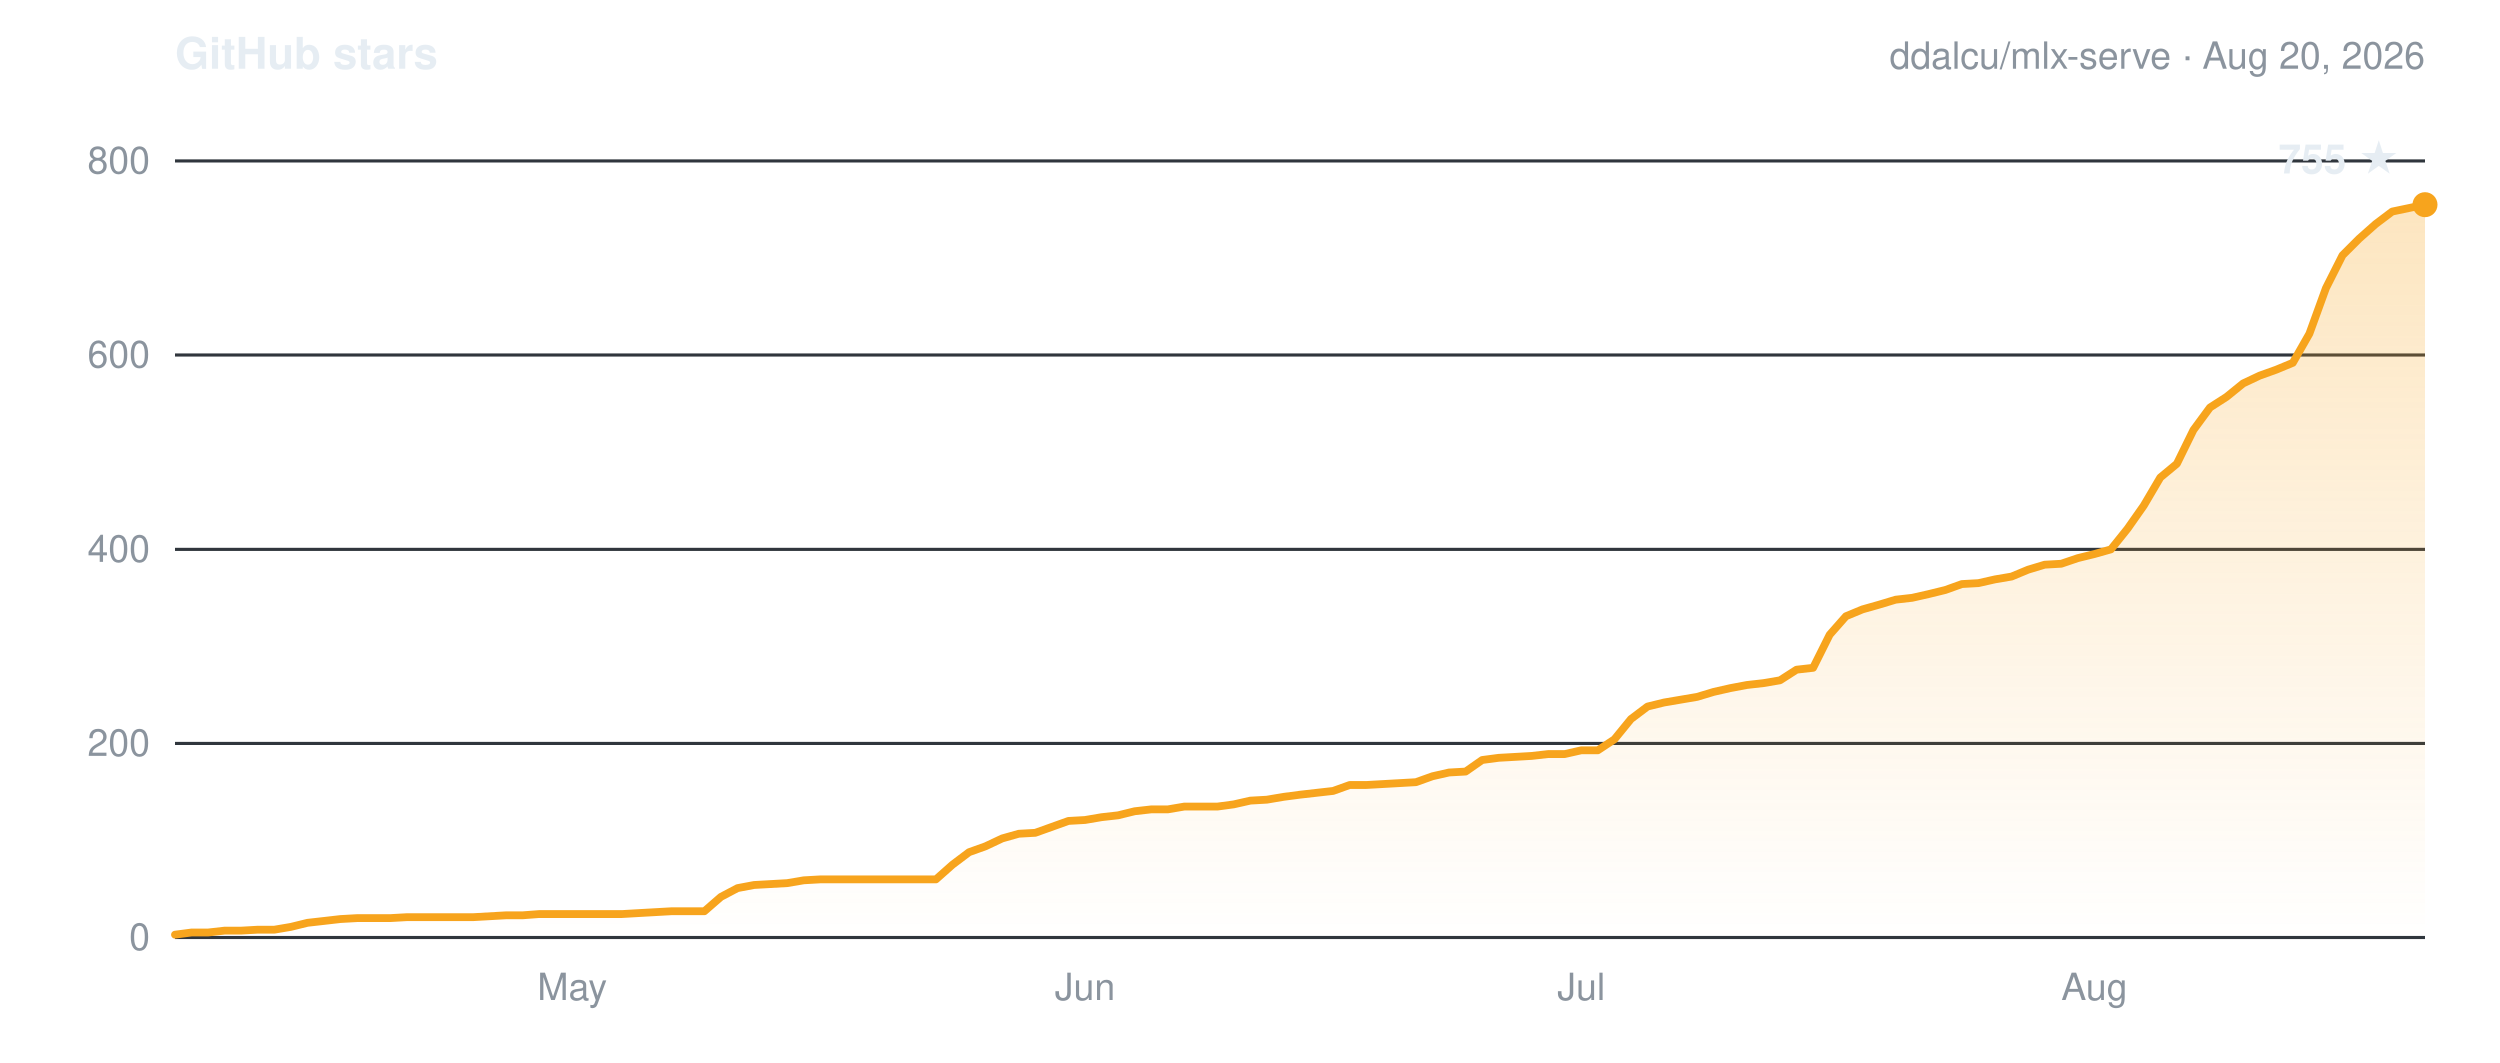
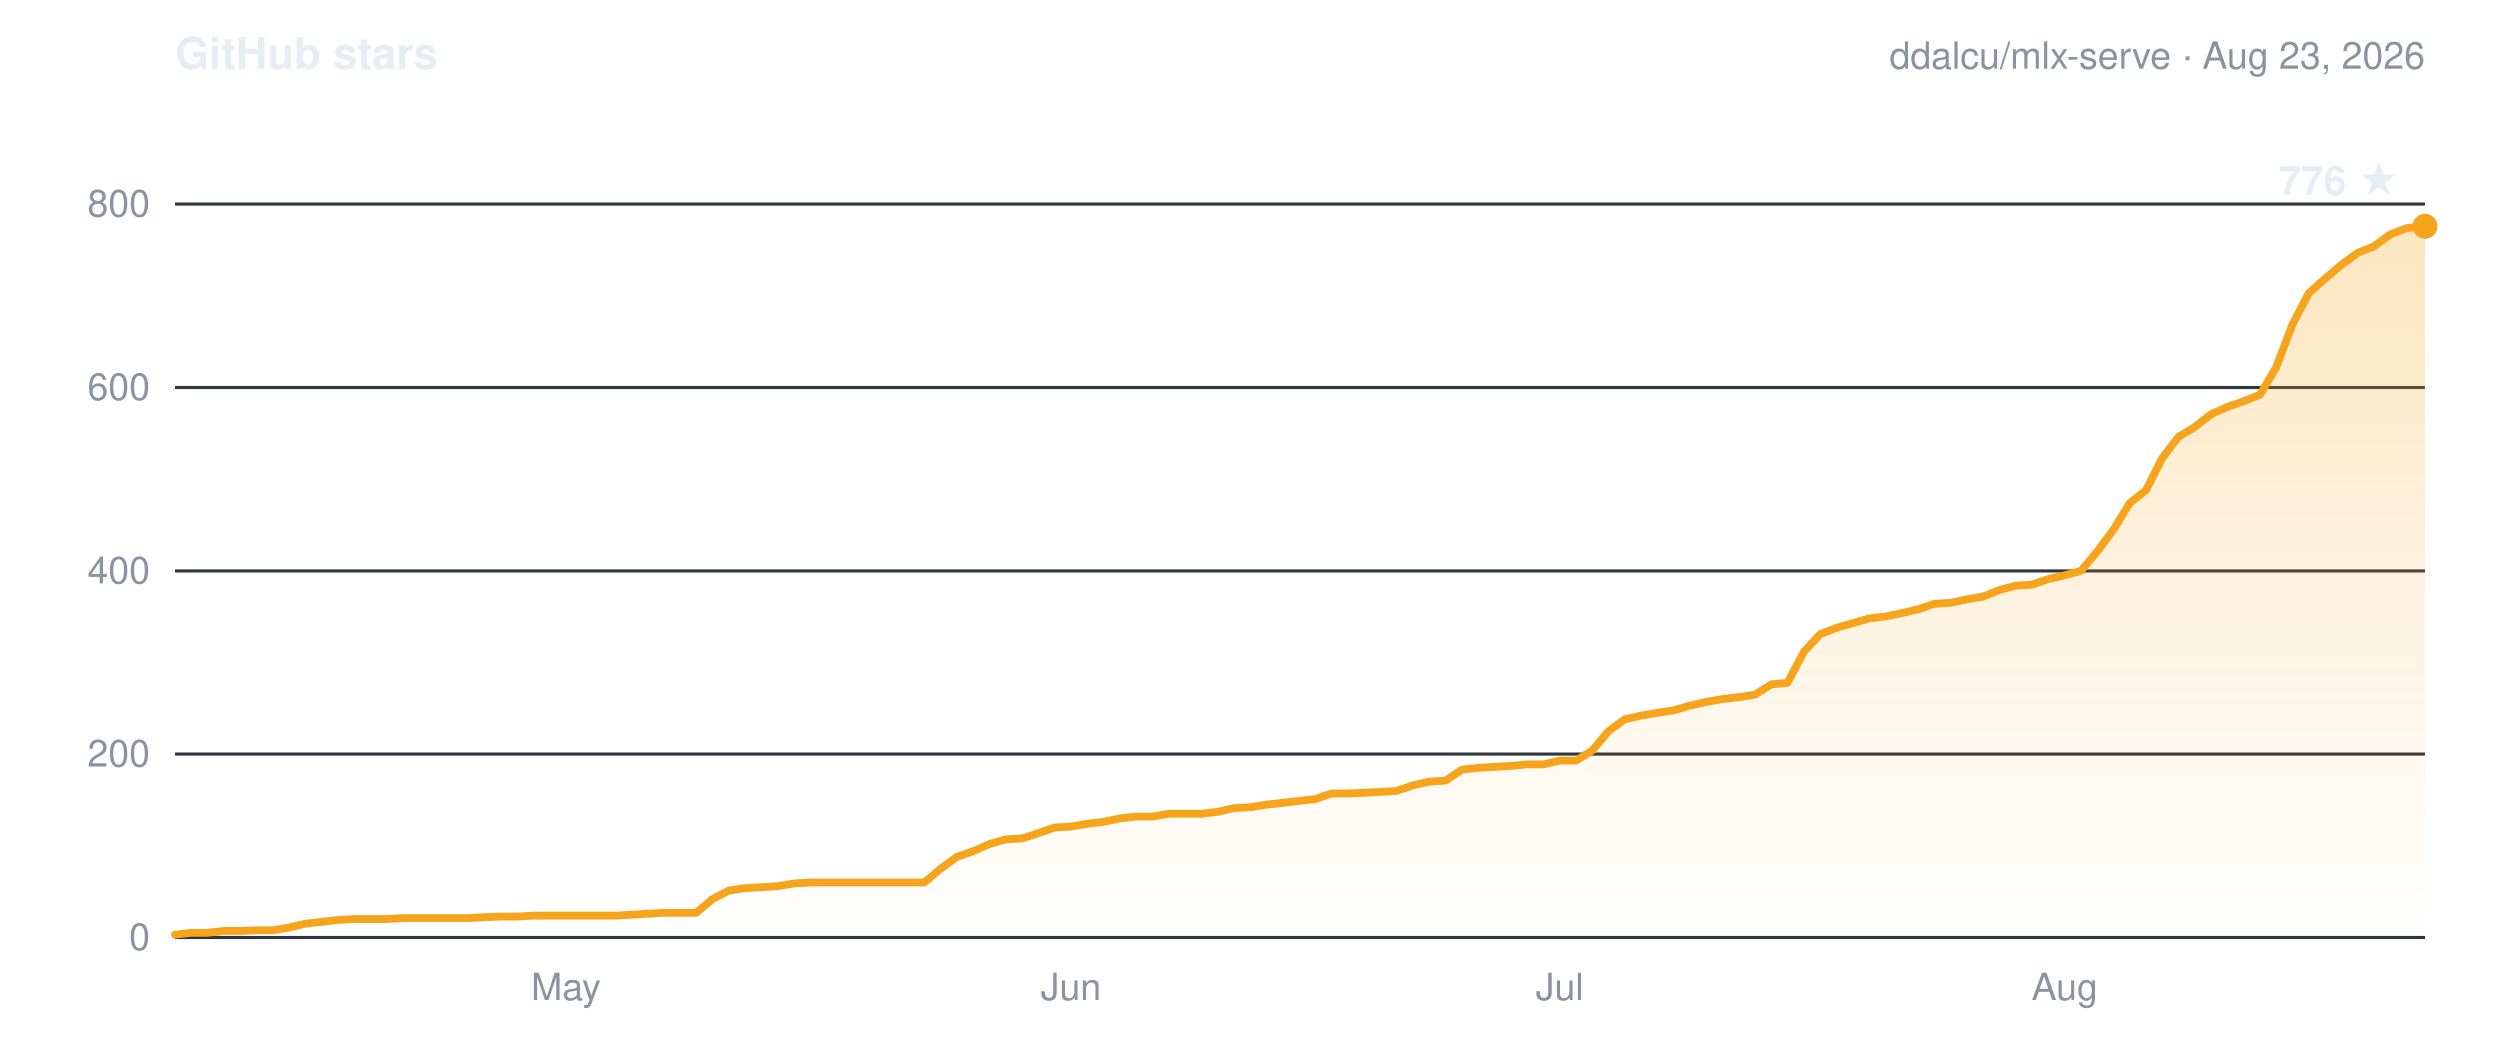
<svg xmlns="http://www.w3.org/2000/svg" viewBox="0 0 800 340" font-family="-apple-system,'Segoe UI',Helvetica,Arial,sans-serif">
  <defs>
    <linearGradient id="g" x1="0" y1="0" x2="0" y2="1">
      <stop offset="0" stop-color="#f7a41d" stop-opacity="0.28" />
      <stop offset="1" stop-color="#f7a41d" stop-opacity="0" />
    </linearGradient>
  </defs>
  <text x="56" y="22" font-size="14" font-weight="600" fill="#e6edf3">GitHub stars</text>
-   <text x="776" y="22" font-size="12" text-anchor="end" fill="#8b949e">ddalcu/mlx-serve · Aug 20, 2026</text>
+   <text x="776" y="22" font-size="12" text-anchor="end" fill="#8b949e">ddalcu/mlx-serve · Aug 23, 2026</text>
  <line x1="56" y1="300.0" x2="776" y2="300.0" stroke="#30363d" stroke-width="1" />
  <text x="48" y="304.0" font-size="12" text-anchor="end" fill="#8b949e">0</text>
-   <line x1="56" y1="237.9" x2="776" y2="237.9" stroke="#30363d" stroke-width="1" />
-   <text x="48" y="241.9" font-size="12" text-anchor="end" fill="#8b949e">200</text>
-   <line x1="56" y1="175.8" x2="776" y2="175.8" stroke="#30363d" stroke-width="1" />
-   <text x="48" y="179.8" font-size="12" text-anchor="end" fill="#8b949e">400</text>
-   <line x1="56" y1="113.6" x2="776" y2="113.6" stroke="#30363d" stroke-width="1" />
-   <text x="48" y="117.6" font-size="12" text-anchor="end" fill="#8b949e">600</text>
-   <line x1="56" y1="51.5" x2="776" y2="51.5" stroke="#30363d" stroke-width="1" />
-   <text x="48" y="55.5" font-size="12" text-anchor="end" fill="#8b949e">800</text>
-   <text x="183.1" y="320" font-size="12" text-anchor="middle" fill="#8b949e">May</text>
-   <text x="347.2" y="320" font-size="12" text-anchor="middle" fill="#8b949e">Jun</text>
-   <text x="506.0" y="320" font-size="12" text-anchor="middle" fill="#8b949e">Jul</text>
-   <text x="670.2" y="320" font-size="12" text-anchor="middle" fill="#8b949e">Aug</text>
-   <polygon points="56,300.0 56.0,299.1 61.3,298.4 66.6,298.4 71.9,297.8 77.2,297.8 82.5,297.5 87.8,297.5 93.1,296.6 98.4,295.3 103.7,294.7 108.9,294.1 114.2,293.8 119.5,293.8 124.8,293.8 130.1,293.5 135.4,293.5 140.7,293.5 146.0,293.5 151.3,293.5 156.6,293.2 161.9,292.9 167.2,292.9 172.5,292.5 177.8,292.5 183.1,292.5 188.4,292.5 193.7,292.5 199.0,292.5 204.2,292.2 209.5,291.9 214.8,291.6 220.1,291.6 225.4,291.6 230.7,287.0 236.0,284.2 241.3,283.2 246.6,282.9 251.9,282.6 257.2,281.7 262.5,281.4 267.8,281.4 273.1,281.4 278.4,281.4 283.7,281.4 289.0,281.4 294.3,281.4 299.5,281.4 304.8,276.7 310.1,272.7 315.4,270.8 320.7,268.3 326.0,266.8 331.3,266.5 336.6,264.6 341.9,262.7 347.2,262.4 352.5,261.5 357.8,260.9 363.1,259.6 368.4,259.0 373.7,259.0 379.0,258.1 384.3,258.1 389.6,258.1 394.8,257.4 400.1,256.2 405.4,255.9 410.7,255.0 416.0,254.3 421.3,253.7 426.6,253.1 431.9,251.2 437.2,251.2 442.5,250.9 447.8,250.6 453.1,250.3 458.4,248.4 463.7,247.2 469.0,246.9 474.3,243.2 479.6,242.5 484.9,242.2 490.1,241.9 495.4,241.3 500.7,241.3 506.0,240.1 511.3,240.1 516.6,236.6 521.9,230.1 527.2,226.1 532.5,224.8 537.8,223.9 543.1,223.0 548.4,221.4 553.7,220.2 559.0,219.2 564.3,218.6 569.6,217.7 574.9,214.3 580.2,213.7 585.5,203.1 590.7,197.2 596.0,195.0 601.3,193.5 606.6,191.9 611.9,191.3 617.2,190.1 622.5,188.8 627.8,186.9 633.1,186.6 638.4,185.4 643.7,184.5 649.0,182.3 654.3,180.7 659.6,180.4 664.9,178.6 670.2,177.3 675.5,175.8 680.8,169.2 686.0,161.8 691.3,152.8 696.6,148.4 701.9,137.6 707.2,130.4 712.5,127.0 717.8,122.7 723.1,120.2 728.4,118.3 733.7,116.1 739.0,106.8 744.3,92.2 749.6,81.7 754.9,76.4 760.2,71.7 765.5,67.7 776.0,65.5 776.0,300.0" fill="url(#g)" />
-   <polyline points="56.0,299.1 61.3,298.4 66.6,298.4 71.9,297.8 77.2,297.8 82.5,297.5 87.8,297.5 93.1,296.6 98.4,295.3 103.7,294.7 108.9,294.1 114.2,293.8 119.5,293.8 124.8,293.8 130.1,293.5 135.4,293.5 140.7,293.5 146.0,293.5 151.3,293.5 156.6,293.2 161.9,292.9 167.2,292.9 172.5,292.5 177.8,292.5 183.1,292.5 188.4,292.5 193.7,292.5 199.0,292.5 204.2,292.2 209.5,291.9 214.8,291.6 220.1,291.6 225.4,291.6 230.7,287.0 236.0,284.2 241.3,283.2 246.6,282.9 251.9,282.6 257.2,281.7 262.5,281.4 267.8,281.4 273.1,281.4 278.4,281.4 283.7,281.4 289.0,281.4 294.3,281.4 299.5,281.4 304.8,276.7 310.1,272.7 315.4,270.8 320.7,268.3 326.0,266.8 331.3,266.5 336.6,264.6 341.9,262.7 347.2,262.4 352.5,261.5 357.8,260.9 363.1,259.6 368.4,259.0 373.7,259.0 379.0,258.1 384.3,258.1 389.6,258.1 394.8,257.4 400.1,256.2 405.4,255.9 410.7,255.0 416.0,254.3 421.3,253.7 426.6,253.1 431.9,251.2 437.2,251.2 442.5,250.9 447.8,250.6 453.1,250.3 458.4,248.4 463.7,247.2 469.0,246.9 474.3,243.2 479.6,242.5 484.9,242.2 490.1,241.9 495.4,241.3 500.7,241.3 506.0,240.1 511.3,240.1 516.6,236.6 521.9,230.1 527.2,226.1 532.5,224.8 537.8,223.9 543.1,223.0 548.4,221.4 553.7,220.2 559.0,219.2 564.3,218.6 569.6,217.7 574.9,214.3 580.2,213.7 585.5,203.1 590.7,197.2 596.0,195.0 601.3,193.5 606.6,191.9 611.9,191.3 617.2,190.1 622.5,188.8 627.8,186.9 633.1,186.6 638.4,185.4 643.7,184.5 649.0,182.3 654.3,180.7 659.6,180.4 664.9,178.6 670.2,177.3 675.5,175.8 680.8,169.2 686.0,161.8 691.3,152.8 696.6,148.4 701.9,137.6 707.2,130.4 712.5,127.0 717.8,122.7 723.1,120.2 728.4,118.3 733.7,116.1 739.0,106.8 744.3,92.2 749.6,81.7 754.9,76.4 760.2,71.7 765.5,67.7 776.0,65.5" fill="none" stroke="#f7a41d" stroke-width="2.5" stroke-linejoin="round" stroke-linecap="round" />
-   <circle cx="776.0" cy="65.5" r="4" fill="#f7a41d" />
-   <text x="768.0" y="55.5" font-size="13" font-weight="600" text-anchor="end" fill="#e6edf3">755 ★</text>
+   <line x1="56" y1="241.3" x2="776" y2="241.3" stroke="#30363d" stroke-width="1" />
+   <text x="48" y="245.3" font-size="12" text-anchor="end" fill="#8b949e">200</text>
+   <line x1="56" y1="182.7" x2="776" y2="182.7" stroke="#30363d" stroke-width="1" />
+   <text x="48" y="186.7" font-size="12" text-anchor="end" fill="#8b949e">400</text>
+   <line x1="56" y1="124.0" x2="776" y2="124.0" stroke="#30363d" stroke-width="1" />
+   <text x="48" y="128.0" font-size="12" text-anchor="end" fill="#8b949e">600</text>
+   <line x1="56" y1="65.3" x2="776" y2="65.3" stroke="#30363d" stroke-width="1" />
+   <text x="48" y="69.3" font-size="12" text-anchor="end" fill="#8b949e">800</text>
+   <text x="181.1" y="320" font-size="12" text-anchor="middle" fill="#8b949e">May</text>
+   <text x="342.7" y="320" font-size="12" text-anchor="middle" fill="#8b949e">Jun</text>
+   <text x="499.1" y="320" font-size="12" text-anchor="middle" fill="#8b949e">Jul</text>
+   <text x="660.7" y="320" font-size="12" text-anchor="middle" fill="#8b949e">Aug</text>
+   <polygon points="56,300.0 56.0,299.1 61.2,298.5 66.4,298.5 71.6,297.9 76.9,297.9 82.1,297.7 87.3,297.7 92.5,296.8 97.7,295.6 102.9,295.0 108.1,294.4 113.3,294.1 118.6,294.1 123.8,294.1 129.0,293.8 134.2,293.8 139.4,293.8 144.6,293.8 149.8,293.8 155.0,293.5 160.3,293.3 165.5,293.3 170.7,293.0 175.9,293.0 181.1,293.0 186.3,293.0 191.5,293.0 196.7,293.0 202.0,292.7 207.2,292.4 212.4,292.1 217.6,292.1 222.8,292.1 228.0,287.7 233.2,285.0 238.4,284.2 243.7,283.9 248.9,283.6 254.1,282.7 259.3,282.4 264.5,282.4 269.7,282.4 274.9,282.4 280.1,282.4 285.4,282.4 290.6,282.4 295.8,282.4 301.0,278.0 306.2,274.2 311.4,272.4 316.6,270.1 321.8,268.6 327.1,268.3 332.3,266.6 337.5,264.8 342.7,264.5 347.9,263.6 353.1,263.0 358.3,261.9 363.5,261.3 368.8,261.3 374.0,260.4 379.2,260.4 384.4,260.4 389.6,259.8 394.8,258.6 400.0,258.3 405.2,257.5 410.5,256.9 415.7,256.3 420.9,255.7 426.1,253.9 431.3,253.9 436.5,253.7 441.7,253.4 446.9,253.1 452.2,251.3 457.4,250.1 462.6,249.8 467.8,246.3 473.0,245.7 478.2,245.4 483.4,245.1 488.6,244.6 493.9,244.6 499.1,243.4 504.3,243.4 509.5,240.2 514.7,234.0 519.9,230.2 525.1,229.0 530.3,228.1 535.6,227.3 540.8,225.8 546.0,224.6 551.2,223.7 556.4,223.1 561.6,222.3 566.8,219.0 572.0,218.5 577.3,208.5 582.5,202.9 587.7,200.9 592.9,199.4 598.1,197.9 603.3,197.3 608.5,196.2 613.7,195.0 619.0,193.2 624.2,192.9 629.4,191.8 634.6,190.9 639.8,188.8 645.0,187.4 650.2,187.1 655.4,185.3 660.7,184.1 665.9,182.7 671.1,176.5 676.3,169.5 681.5,161.0 686.7,156.9 691.9,146.6 697.1,139.8 702.4,136.6 707.6,132.5 712.8,130.2 718.0,128.4 723.2,126.3 728.4,117.5 733.6,103.8 738.8,93.8 744.1,89.1 749.3,84.7 754.5,80.9 759.7,78.8 764.9,75.0 770.1,73.0 776.0,72.4 776.0,300.0" fill="url(#g)" />
+   <polyline points="56.0,299.1 61.2,298.5 66.4,298.5 71.6,297.9 76.9,297.9 82.1,297.7 87.3,297.7 92.5,296.8 97.7,295.6 102.9,295.0 108.1,294.4 113.3,294.1 118.6,294.1 123.8,294.1 129.0,293.8 134.2,293.8 139.4,293.8 144.6,293.8 149.8,293.8 155.0,293.5 160.3,293.3 165.5,293.3 170.7,293.0 175.9,293.0 181.1,293.0 186.3,293.0 191.5,293.0 196.7,293.0 202.0,292.7 207.2,292.4 212.4,292.1 217.6,292.1 222.8,292.1 228.0,287.7 233.2,285.0 238.4,284.2 243.7,283.9 248.9,283.6 254.1,282.7 259.3,282.4 264.5,282.4 269.7,282.4 274.9,282.4 280.1,282.4 285.4,282.4 290.6,282.4 295.8,282.4 301.0,278.0 306.2,274.2 311.4,272.4 316.6,270.1 321.8,268.6 327.1,268.3 332.3,266.6 337.5,264.8 342.7,264.5 347.9,263.6 353.1,263.0 358.3,261.9 363.5,261.3 368.8,261.3 374.0,260.4 379.2,260.4 384.4,260.4 389.6,259.8 394.8,258.6 400.0,258.3 405.2,257.5 410.5,256.9 415.7,256.3 420.9,255.7 426.1,253.9 431.3,253.9 436.5,253.7 441.7,253.4 446.9,253.1 452.2,251.3 457.4,250.1 462.6,249.8 467.8,246.3 473.0,245.7 478.2,245.4 483.4,245.1 488.6,244.6 493.9,244.6 499.1,243.4 504.3,243.4 509.5,240.2 514.7,234.0 519.9,230.2 525.1,229.0 530.3,228.1 535.6,227.3 540.8,225.8 546.0,224.6 551.2,223.7 556.4,223.1 561.6,222.3 566.8,219.0 572.0,218.5 577.3,208.5 582.5,202.9 587.7,200.9 592.9,199.4 598.1,197.9 603.3,197.3 608.5,196.2 613.7,195.0 619.0,193.2 624.2,192.9 629.4,191.8 634.6,190.9 639.8,188.8 645.0,187.4 650.2,187.1 655.4,185.3 660.7,184.1 665.9,182.7 671.1,176.5 676.3,169.5 681.5,161.0 686.7,156.9 691.9,146.6 697.1,139.8 702.4,136.6 707.6,132.5 712.8,130.2 718.0,128.4 723.2,126.3 728.4,117.5 733.6,103.8 738.8,93.8 744.1,89.1 749.3,84.7 754.5,80.9 759.7,78.8 764.9,75.0 770.1,73.0 776.0,72.4" fill="none" stroke="#f7a41d" stroke-width="2.5" stroke-linejoin="round" stroke-linecap="round" />
+   <circle cx="776.0" cy="72.4" r="4" fill="#f7a41d" />
+   <text x="768.0" y="62.4" font-size="13" font-weight="600" text-anchor="end" fill="#e6edf3">776 ★</text>
</svg>
